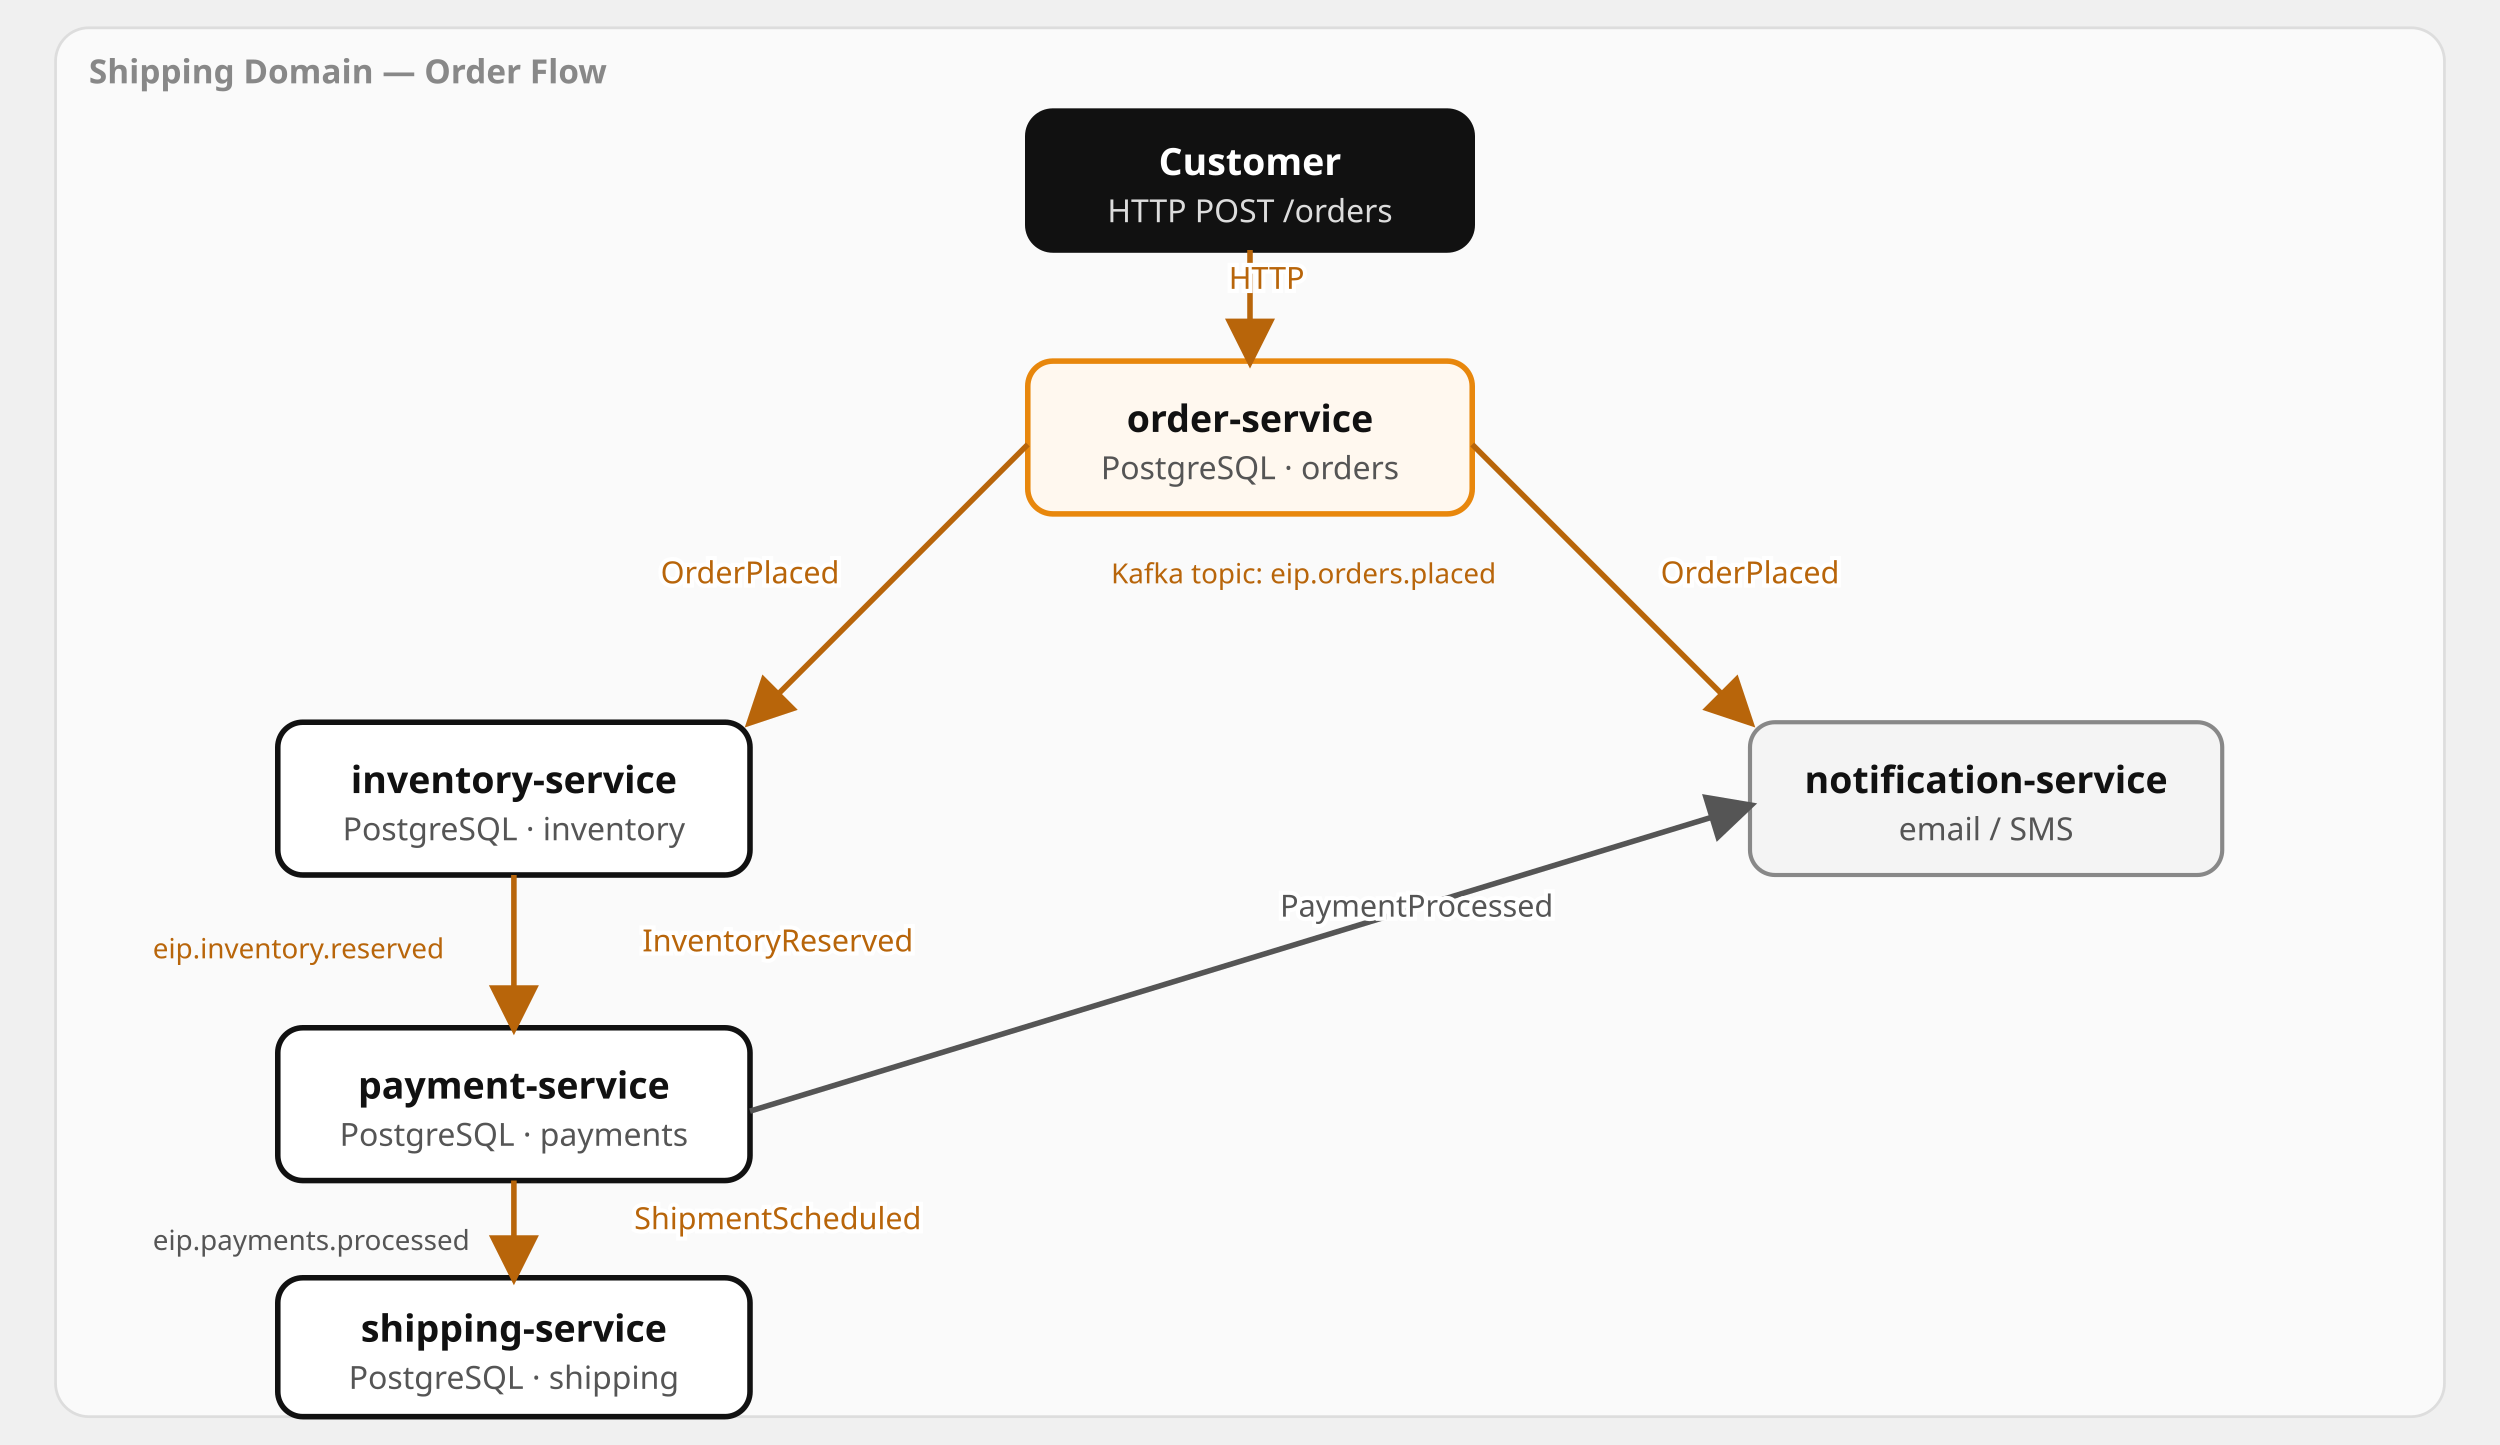
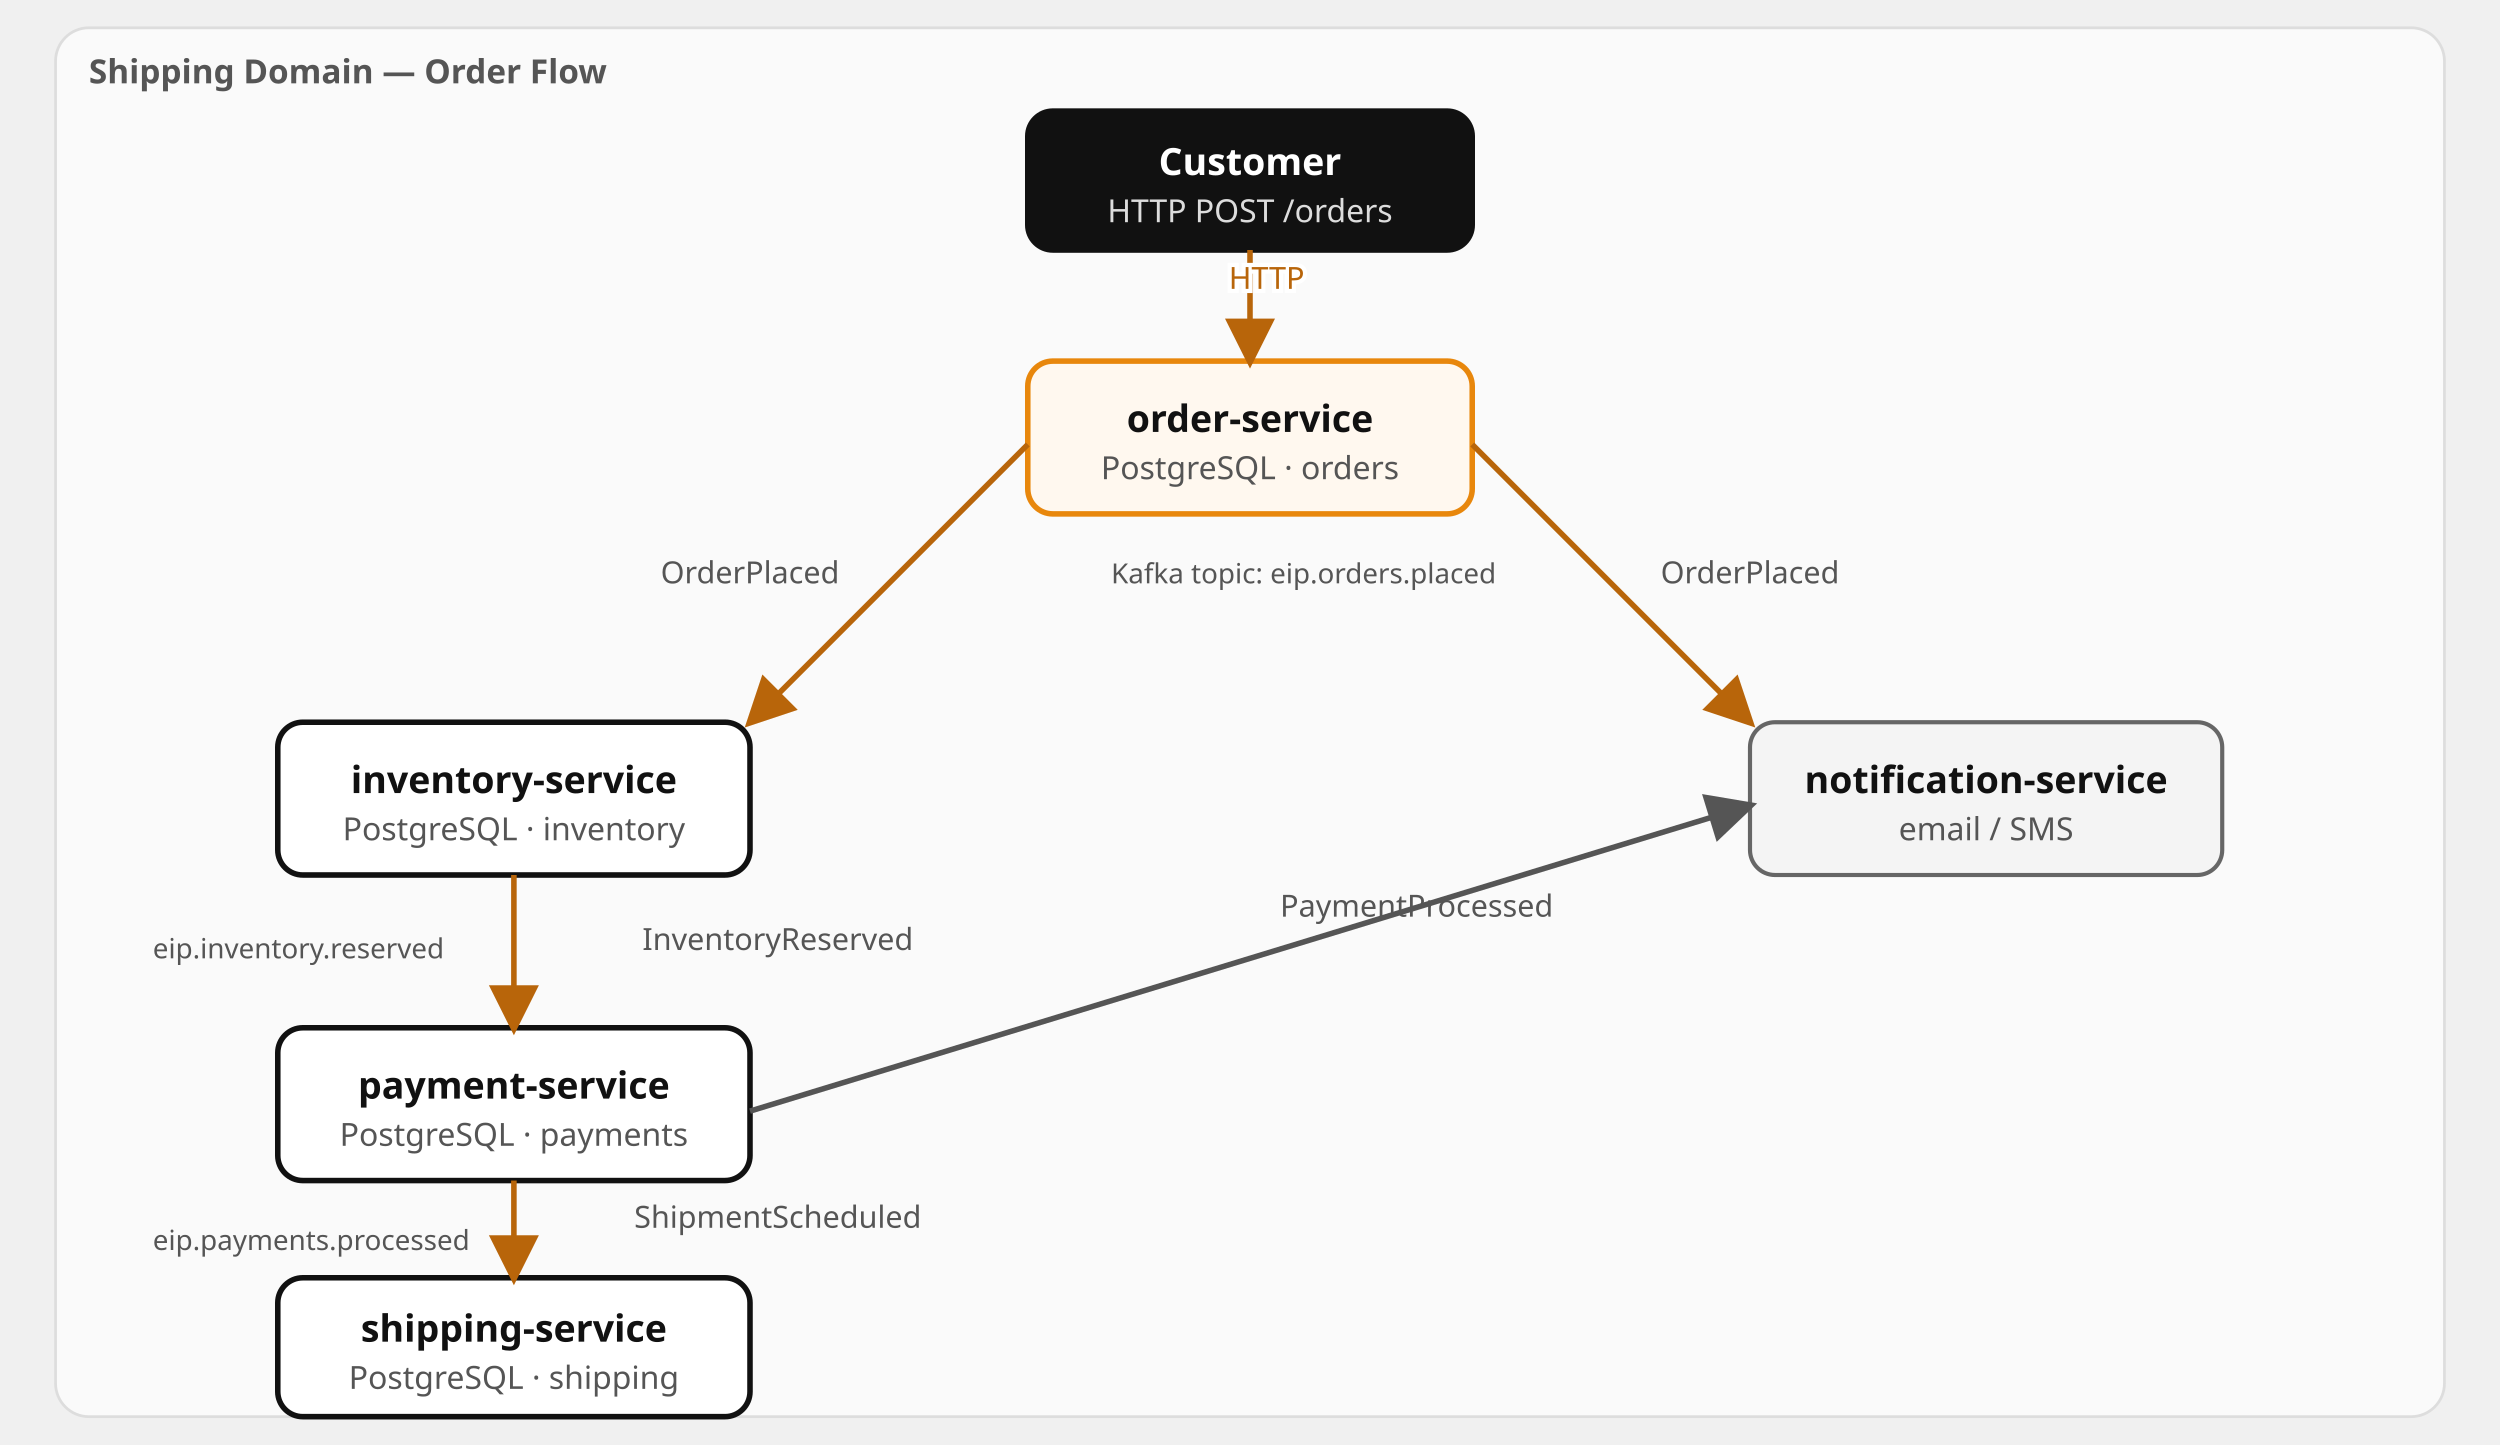
<svg xmlns="http://www.w3.org/2000/svg" viewBox="0 0 900 520" font-family="'Red Hat Text', system-ui, sans-serif" role="img">
  <defs>
    <marker id="a" viewBox="0 0 10 10" refX="8.5" refY="5" markerWidth="9" markerHeight="9" orient="auto-start-reverse">
      <path d="M0,0 L10,5 L0,10 z" fill="#555" />
    </marker>
    <marker id="am" viewBox="0 0 10 10" refX="8.5" refY="5" markerWidth="9" markerHeight="9" orient="auto-start-reverse">
      <path d="M0,0 L10,5 L0,10 z" fill="#b8650a" />
    </marker>
  </defs>
  <rect x="20" y="10" width="860" height="500" rx="12" fill="#fafafa" stroke="#ddd" />
-   <text x="32" y="30" font-size="12" font-weight="700" fill="#888">Shipping Domain — Order Flow</text>
+   <text x="32" y="30" font-size="12" font-weight="700" fill="#555555">Shipping Domain — Order Flow</text>
  <rect x="370" y="40" width="160" height="50" rx="9" fill="#111111" stroke="#111111" stroke-width="2" />
  <text x="450.0" y="63.0" font-size="13.5" font-weight="700" fill="#ffffff" text-anchor="middle">Customer</text>
  <text x="450.0" y="80.0" font-size="11.5" fill="#dddddd" text-anchor="middle">HTTP POST /orders</text>
  <rect x="370" y="130" width="160" height="55" rx="9" fill="#fff8ef" stroke="#e8870c" stroke-width="2" />
  <text x="450.0" y="155.5" font-size="13.5" font-weight="700" fill="#111111" text-anchor="middle">order-service</text>
  <text x="450.0" y="172.5" font-size="11.5" fill="#555555" text-anchor="middle">PostgreSQL · orders</text>
  <rect x="100" y="260" width="170" height="55" rx="9" fill="#ffffff" stroke="#111111" stroke-width="2" />
  <text x="185.0" y="285.5" font-size="13.5" font-weight="700" fill="#111111" text-anchor="middle">inventory-service</text>
  <text x="185.0" y="302.5" font-size="11.5" fill="#555555" text-anchor="middle">PostgreSQL · inventory</text>
-   <rect x="630" y="260" width="170" height="55" rx="9" fill="#f4f4f4" stroke="#888888" stroke-width="1.5" />
+   <rect x="630" y="260" width="170" height="55" rx="9" fill="#f4f4f4" stroke="#666666" stroke-width="1.5" />
  <text x="715.0" y="285.5" font-size="13.5" font-weight="700" fill="#111111" text-anchor="middle">notification-service</text>
  <text x="715.0" y="302.5" font-size="11.5" fill="#555555" text-anchor="middle">email / SMS</text>
  <rect x="100" y="370" width="170" height="55" rx="9" fill="#ffffff" stroke="#111111" stroke-width="2" />
  <text x="185.0" y="395.5" font-size="13.5" font-weight="700" fill="#111111" text-anchor="middle">payment-service</text>
  <text x="185.0" y="412.5" font-size="11.5" fill="#555555" text-anchor="middle">PostgreSQL · payments</text>
  <rect x="100" y="460" width="170" height="50" rx="9" fill="#ffffff" stroke="#111111" stroke-width="2" />
  <text x="185.0" y="483.0" font-size="13.5" font-weight="700" fill="#111111" text-anchor="middle">shipping-service</text>
  <text x="185.0" y="500.0" font-size="11.5" fill="#555555" text-anchor="middle">PostgreSQL · shipping</text>
  <path d="M450,90 L450,130" fill="none" stroke="#b8650a" stroke-width="2" marker-end="url(#am)" />
  <text x="456.0" y="104.0" font-size="11" fill="#ffffff" stroke="#ffffff" stroke-width="3" paint-order="stroke" text-anchor="middle">HTTP</text>
  <text x="456.0" y="104.0" font-size="11" fill="#b8650a" text-anchor="middle">HTTP</text>
  <path d="M370,160 L270,260" fill="none" stroke="#b8650a" stroke-width="2" marker-end="url(#am)" />
-   <text x="270.0" y="210.0" font-size="11" fill="#ffffff" stroke="#ffffff" stroke-width="3" paint-order="stroke" text-anchor="middle">OrderPlaced</text>
-   <text x="270.0" y="210.0" font-size="11" fill="#b8650a" text-anchor="middle">OrderPlaced</text>
  <path d="M530,160 L630,260" fill="none" stroke="#b8650a" stroke-width="2" marker-end="url(#am)" />
-   <text x="630.0" y="210.0" font-size="11" fill="#ffffff" stroke="#ffffff" stroke-width="3" paint-order="stroke" text-anchor="middle">OrderPlaced</text>
-   <text x="630.0" y="210.0" font-size="11" fill="#b8650a" text-anchor="middle">OrderPlaced</text>
  <path d="M185,315 L185,370" fill="none" stroke="#b8650a" stroke-width="2" marker-end="url(#am)" />
-   <text x="280.0" y="342.5" font-size="11" fill="#ffffff" stroke="#ffffff" stroke-width="3" paint-order="stroke" text-anchor="middle">InventoryReserved</text>
-   <text x="280.0" y="342.5" font-size="11" fill="#b8650a" text-anchor="middle">InventoryReserved</text>
  <path d="M270,400 L630,290" fill="none" stroke="#555" stroke-width="2" marker-end="url(#a)" />
-   <text x="510.0" y="330.0" font-size="11" fill="#ffffff" stroke="#ffffff" stroke-width="3" paint-order="stroke" text-anchor="middle">PaymentProcessed</text>
-   <text x="510.0" y="330.0" font-size="11" fill="#555" text-anchor="middle">PaymentProcessed</text>
  <path d="M185,425 L185,460" fill="none" stroke="#b8650a" stroke-width="2" marker-end="url(#am)" />
-   <text x="280.0" y="442.5" font-size="11" fill="#ffffff" stroke="#ffffff" stroke-width="3" paint-order="stroke" text-anchor="middle">ShipmentScheduled</text>
-   <text x="280.0" y="442.5" font-size="11" fill="#b8650a" text-anchor="middle">ShipmentScheduled</text>
-   <text x="400" y="210" font-size="10" fill="#b8650a" text-anchor="start">Kafka topic: eip.orders.placed</text>
-   <text x="55" y="345" font-size="10" fill="#b8650a" text-anchor="start">eip.inventory.reserved</text>
-   <text x="55" y="450" font-size="10" fill="#555" text-anchor="start">eip.payments.processed</text>
+   <text x="270" y="210" font-size="11" fill="#555555" text-anchor="middle">OrderPlaced</text>
+   <text x="630" y="210" font-size="11" fill="#555555" text-anchor="middle">OrderPlaced</text>
+   <text x="280" y="342" font-size="11" fill="#555555" text-anchor="middle">InventoryReserved</text>
+   <text x="510" y="330" font-size="11" fill="#555555" text-anchor="middle">PaymentProcessed</text>
+   <text x="280" y="442" font-size="11" fill="#555555" text-anchor="middle">ShipmentScheduled</text>
+   <text x="400" y="210" font-size="10" fill="#555555" text-anchor="start">Kafka topic: eip.orders.placed</text>
+   <text x="55" y="345" font-size="10" fill="#555555" text-anchor="start">eip.inventory.reserved</text>
+   <text x="55" y="450" font-size="10" fill="#555555" text-anchor="start">eip.payments.processed</text>
</svg>
